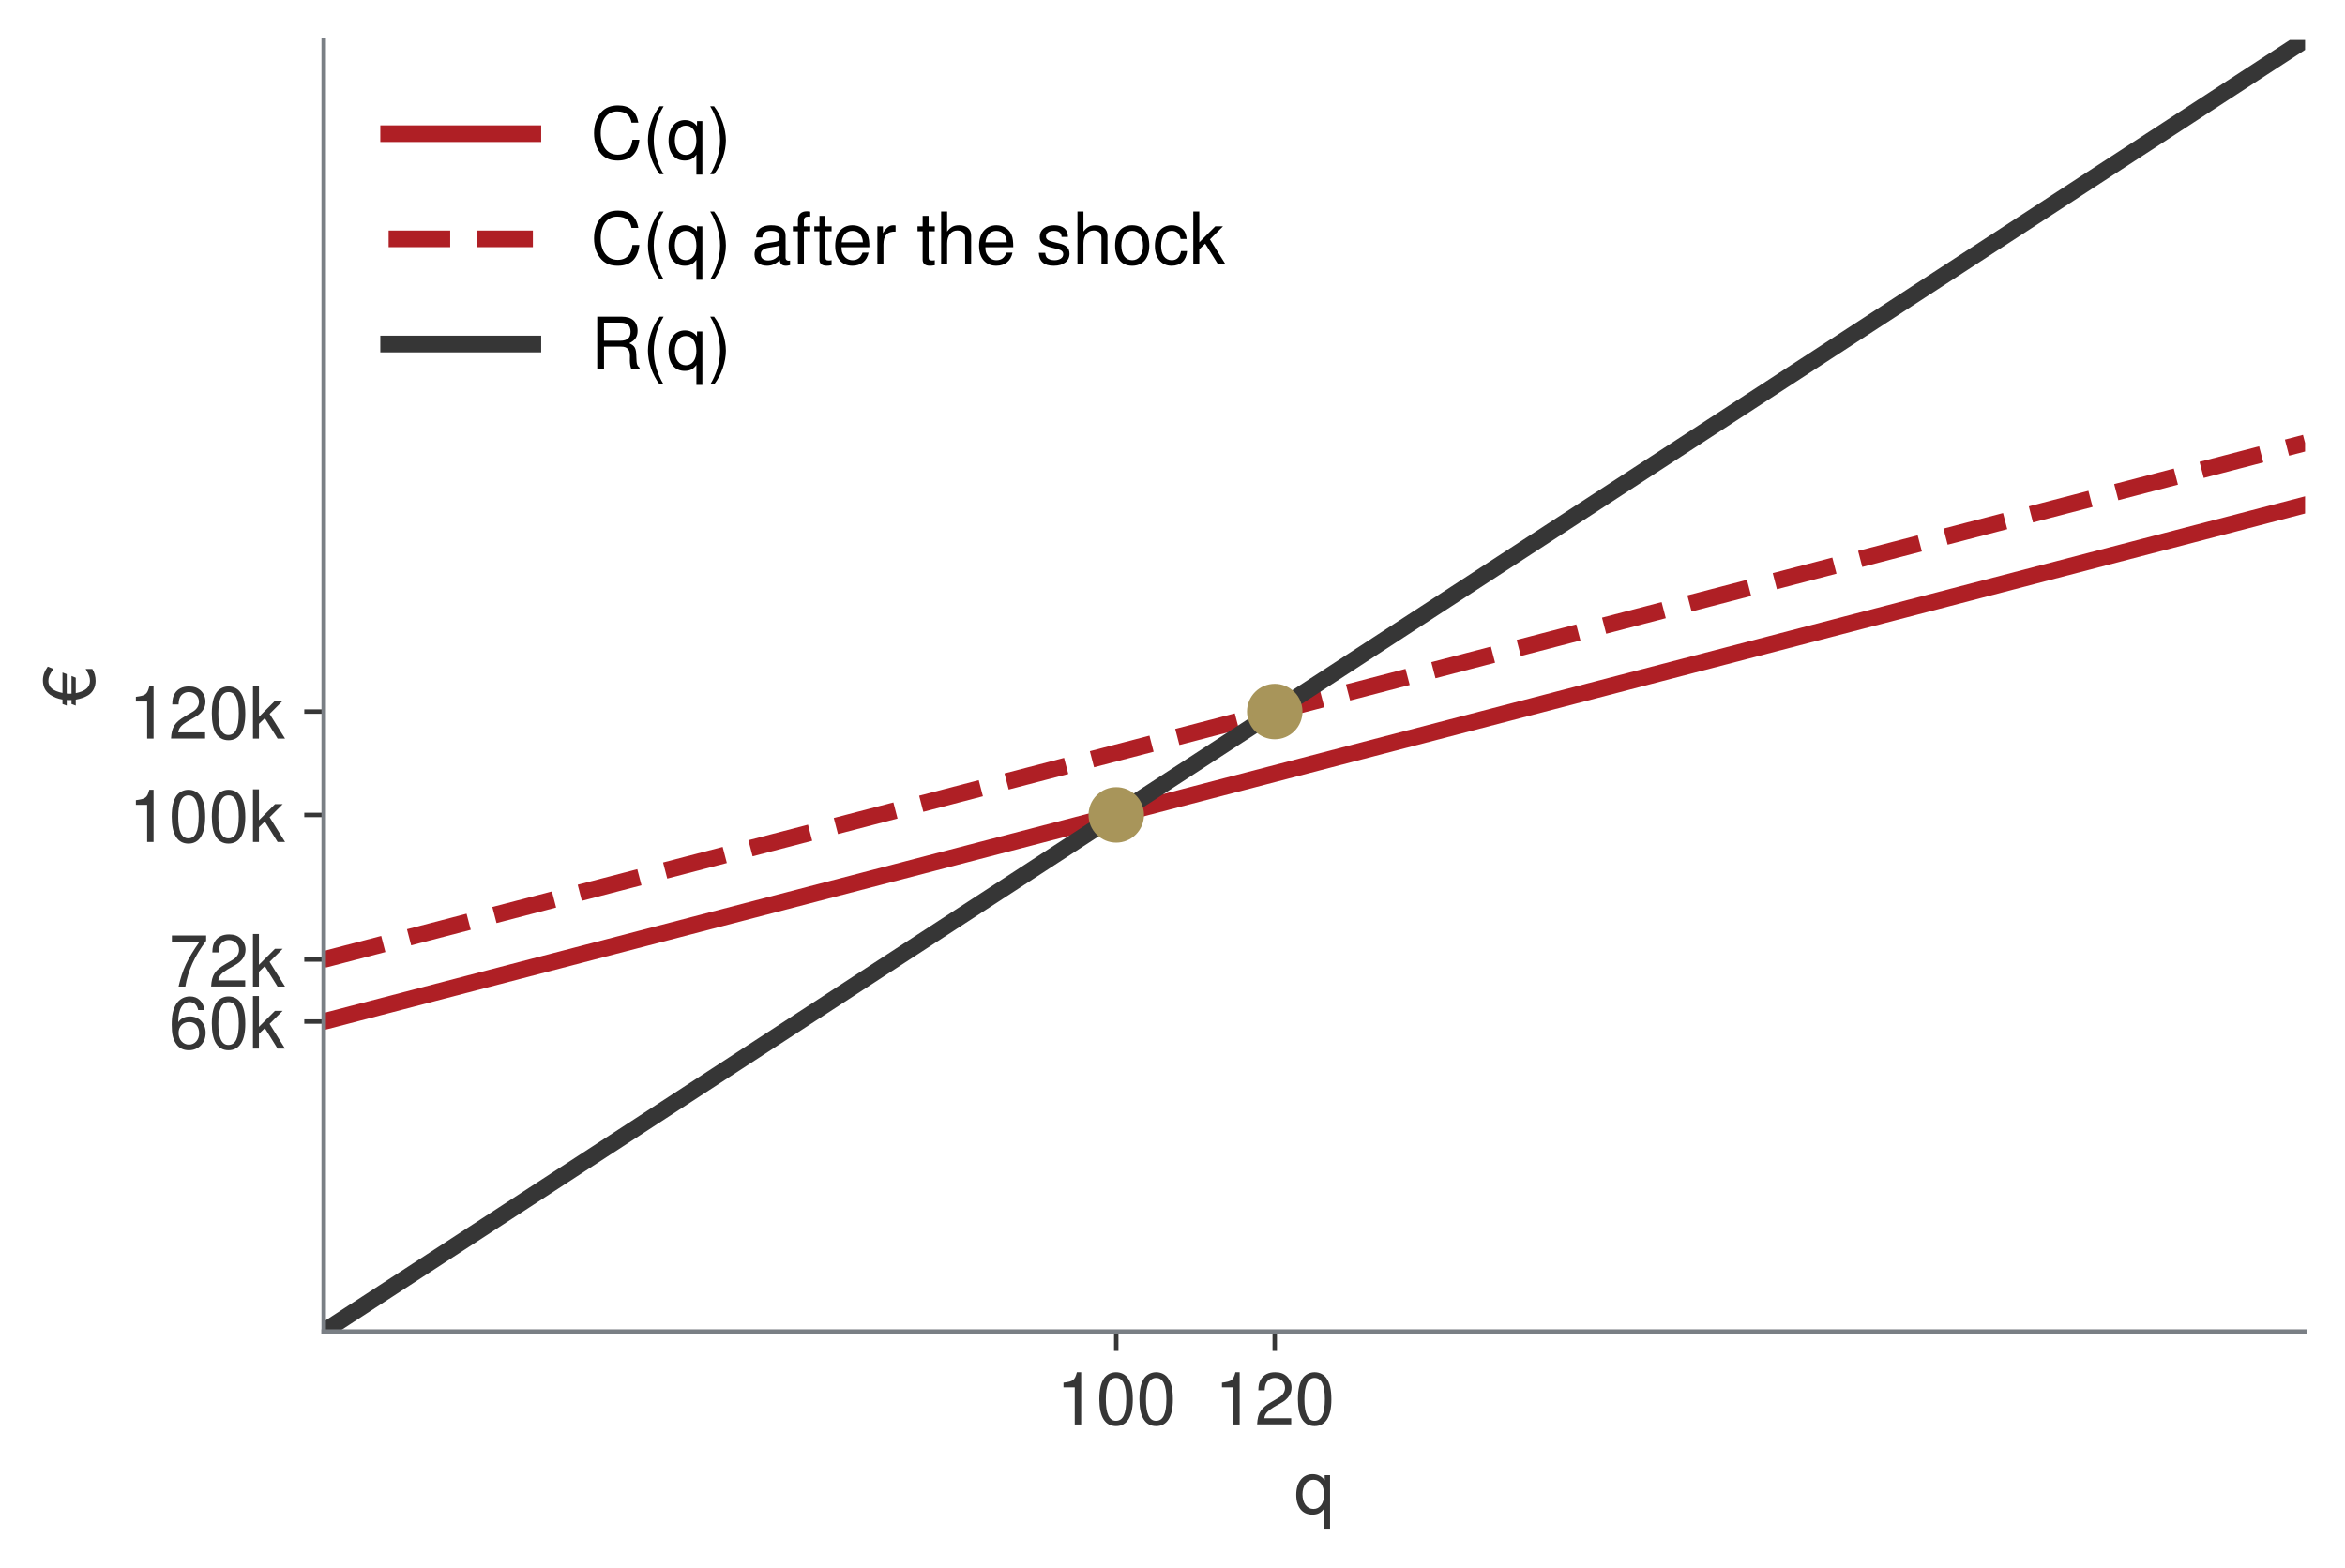
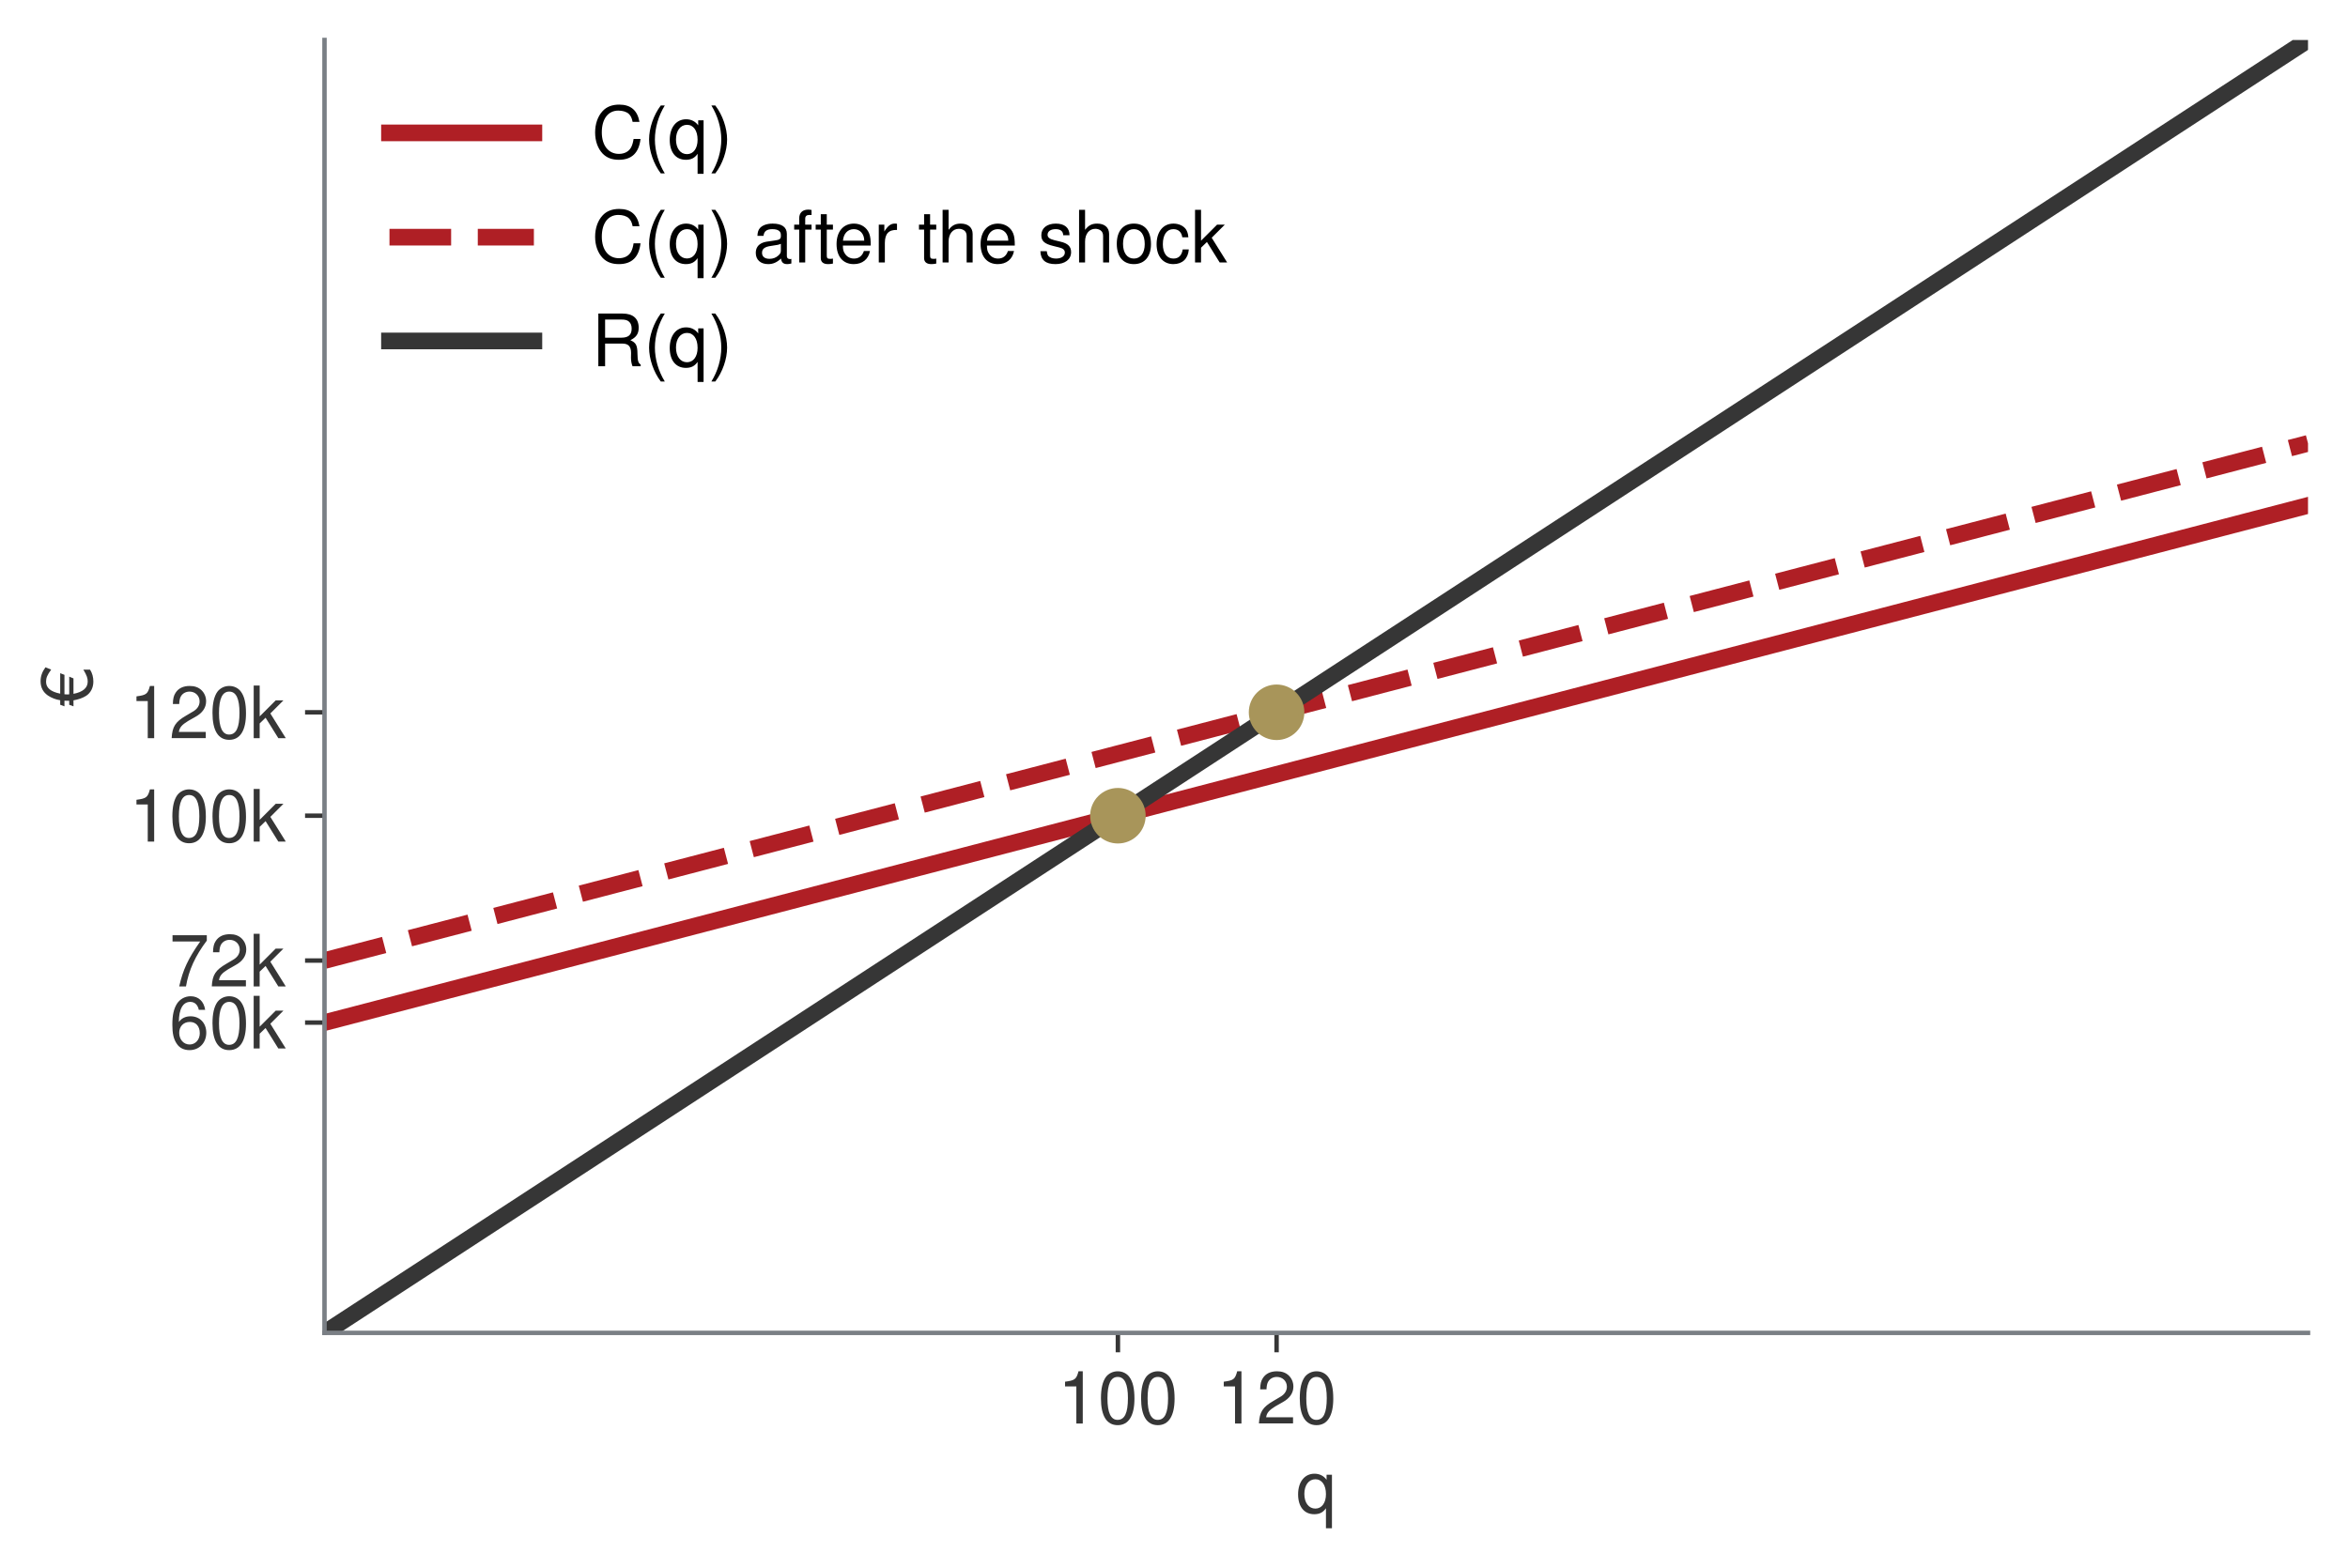
- <svg xmlns="http://www.w3.org/2000/svg" xmlns:xlink="http://www.w3.org/1999/xlink" width="422.667pt" height="282.667pt" viewBox="0 0 422.667 282.667" version="1.1">
+ <svg xmlns="http://www.w3.org/2000/svg" xmlns:xlink="http://www.w3.org/1999/xlink" width="422.743pt" height="282.318pt" viewBox="0 0 422.743 282.318" version="1.1">
  <defs>
    <style type="text/css">*{stroke-linejoin: round; stroke-linecap: butt}</style>
  </defs>
  <g id="figure_1">
    <g id="patch_1">
-       <path d="M 0 282.667  L 422.667 282.667  L 422.667 0  L 0 0  L 0 282.667  z " style="fill: none" />
+       <path d="M 0 282.318  L 422.743 282.318  L 422.743 0  L 0 0  L 0 282.318  z " style="fill: none" />
    </g>
    <g id="axes_1">
      <g id="patch_2">
-         <path d="M 58.347 240.048  L 415.467 240.048  L 415.467 7.2  L 58.347 7.2  L 58.347 240.048  z " style="fill: none" />
+         <path d="M 58.423 240.048  L 415.543 240.048  L 415.543 7.2  L 58.423 7.2  L 58.423 240.048  z " style="fill: none" />
      </g>
      <g id="matplotlib.axis_1">
        <g id="xtick_1">
          <g id="line2d_1">
            <defs>
-               <path id="mc80124609b" d="M 0 0  L 0 3.5  " style="stroke: #363636; stroke-width: 0.8" />
+               <path id="md5fcfcab3c" d="M 0 0  L 0 3.5  " style="stroke: #363636; stroke-width: 0.8" />
            </defs>
            <g>
-               <use xlink:href="#mc80124609b" x="201.195" y="240.048" style="fill: #363636; stroke: #363636; stroke-width: 0.8" />
+               <use xlink:href="#md5fcfcab3c" x="201.271" y="240.048" style="fill: #363636; stroke: #363636; stroke-width: 0.8" />
            </g>
          </g>
          <g id="text_1">
-             <text style="font-size: 13px; font-family: 'Source Sans 3', 'Source Sans Pro', 'Helvetica', 'Arial'; text-anchor: middle; fill: #363636" x="201.195" y="256.798" transform="rotate(-0 201.1946 256.798)">100</text>
+             <text style="font-size: 13px; font-family: 'Source Sans 3', 'Source Sans Pro', 'Helvetica', 'Arial'; text-anchor: middle; fill: #363636" x="201.271" y="256.373" transform="rotate(-0 201.2708 256.3735)">100</text>
          </g>
        </g>
        <g id="xtick_2">
          <g id="line2d_2">
            <g>
-               <use xlink:href="#mc80124609b" x="229.764" y="240.048" style="fill: #363636; stroke: #363636; stroke-width: 0.8" />
+               <use xlink:href="#md5fcfcab3c" x="229.84" y="240.048" style="fill: #363636; stroke: #363636; stroke-width: 0.8" />
            </g>
          </g>
          <g id="text_2">
-             <text style="font-size: 13px; font-family: 'Source Sans 3', 'Source Sans Pro', 'Helvetica', 'Arial'; text-anchor: middle; fill: #363636" x="229.764" y="256.798" transform="rotate(-0 229.7642 256.798)">120</text>
+             <text style="font-size: 13px; font-family: 'Source Sans 3', 'Source Sans Pro', 'Helvetica', 'Arial'; text-anchor: middle; fill: #363636" x="229.84" y="256.373" transform="rotate(-0 229.8404 256.3735)">120</text>
          </g>
        </g>
        <g id="text_3">
-           <text style="font-size: 13px; font-family: 'Source Sans 3', 'Source Sans Pro', 'Helvetica', 'Arial'; text-anchor: middle; fill: #363636" x="236.907" y="272.757" transform="rotate(-0 236.9066 272.757)">q</text>
+           <text style="font-size: 13px; font-family: 'Source Sans 3', 'Source Sans Pro', 'Helvetica', 'Arial'; text-anchor: middle; fill: #363636" x="236.983" y="272.409" transform="rotate(-0 236.9828 272.4086)">q</text>
        </g>
      </g>
      <g id="matplotlib.axis_2">
        <g id="ytick_1">
          <g id="line2d_3">
            <defs>
-               <path id="me38d9f556d" d="M 0 0  L -3.5 0  " style="stroke: #363636; stroke-width: 0.8" />
+               <path id="m3616419a89" d="M 0 0  L -3.5 0  " style="stroke: #363636; stroke-width: 0.8" />
            </defs>
            <g>
-               <use xlink:href="#me38d9f556d" x="58.347" y="184.164" style="fill: #363636; stroke: #363636; stroke-width: 0.8" />
+               <use xlink:href="#m3616419a89" x="58.423" y="184.164" style="fill: #363636; stroke: #363636; stroke-width: 0.8" />
            </g>
          </g>
          <g id="text_4">
-             <text style="font-size: 13px; font-family: 'Source Sans 3', 'Source Sans Pro', 'Helvetica', 'Arial'; text-anchor: end; fill: #363636" x="51.347" y="189.039" transform="rotate(-0 51.34664 189.0395)">60k</text>
+             <text style="font-size: 13px; font-family: 'Source Sans 3', 'Source Sans Pro', 'Helvetica', 'Arial'; text-anchor: end; fill: #363636" x="51.423" y="188.827" transform="rotate(-0 51.42281 188.8272)">60k</text>
          </g>
        </g>
        <g id="ytick_2">
          <g id="line2d_4">
            <g>
-               <use xlink:href="#me38d9f556d" x="58.347" y="172.988" style="fill: #363636; stroke: #363636; stroke-width: 0.8" />
+               <use xlink:href="#m3616419a89" x="58.423" y="172.988" style="fill: #363636; stroke: #363636; stroke-width: 0.8" />
            </g>
          </g>
          <g id="text_5">
-             <text style="font-size: 13px; font-family: 'Source Sans 3', 'Source Sans Pro', 'Helvetica', 'Arial'; text-anchor: end; fill: #363636" x="51.347" y="177.863" transform="rotate(-0 51.34664 177.8628)">72k</text>
+             <text style="font-size: 13px; font-family: 'Source Sans 3', 'Source Sans Pro', 'Helvetica', 'Arial'; text-anchor: end; fill: #363636" x="51.423" y="177.651" transform="rotate(-0 51.42281 177.6505)">72k</text>
          </g>
        </g>
        <g id="ytick_3">
          <g id="line2d_5">
            <g>
-               <use xlink:href="#me38d9f556d" x="58.347" y="146.909" style="fill: #363636; stroke: #363636; stroke-width: 0.8" />
+               <use xlink:href="#m3616419a89" x="58.423" y="146.909" style="fill: #363636; stroke: #363636; stroke-width: 0.8" />
            </g>
          </g>
          <g id="text_6">
-             <text style="font-size: 13px; font-family: 'Source Sans 3', 'Source Sans Pro', 'Helvetica', 'Arial'; text-anchor: end; fill: #363636" x="51.347" y="151.784" transform="rotate(-0 51.34664 151.7838)">100k</text>
+             <text style="font-size: 13px; font-family: 'Source Sans 3', 'Source Sans Pro', 'Helvetica', 'Arial'; text-anchor: end; fill: #363636" x="51.423" y="151.572" transform="rotate(-0 51.42281 151.5715)">100k</text>
          </g>
        </g>
        <g id="ytick_4">
          <g id="line2d_6">
            <g>
-               <use xlink:href="#me38d9f556d" x="58.347" y="128.281" style="fill: #363636; stroke: #363636; stroke-width: 0.8" />
+               <use xlink:href="#m3616419a89" x="58.423" y="128.281" style="fill: #363636; stroke: #363636; stroke-width: 0.8" />
            </g>
          </g>
          <g id="text_7">
-             <text style="font-size: 13px; font-family: 'Source Sans 3', 'Source Sans Pro', 'Helvetica', 'Arial'; text-anchor: end; fill: #363636" x="51.347" y="133.156" transform="rotate(-0 51.34664 133.156)">120k</text>
+             <text style="font-size: 13px; font-family: 'Source Sans 3', 'Source Sans Pro', 'Helvetica', 'Arial'; text-anchor: end; fill: #363636" x="51.423" y="132.944" transform="rotate(-0 51.42281 132.9437)">120k</text>
          </g>
        </g>
        <g id="text_8">
-           <text style="font-size: 13px; font-family: 'Source Sans 3', 'Source Sans Pro', 'Helvetica', 'Arial'; text-anchor: middle; fill: #363636" x="16.95" y="123.624" transform="rotate(-90 16.95 123.624)">€</text>
+           <text style="font-size: 13px; font-family: 'Source Sans 3', 'Source Sans Pro', 'Helvetica', 'Arial'; text-anchor: middle; fill: #363636" x="16.525" y="123.624" transform="rotate(-90 16.52547 123.624)">€</text>
        </g>
      </g>
      <g id="line2d_7">
-         <path d="M 58.347 184.164  L 415.467 91.025  " clip-path="url(#pc3a6de6cdd)" style="fill: none; stroke: #af1f25; stroke-width: 3; stroke-linecap: square" />
+         <path d="M 58.423 184.164  L 415.543 91.025  " clip-path="url(#pdbe103f517)" style="fill: none; stroke: #af1f25; stroke-width: 3; stroke-linecap: square" />
      </g>
      <g id="line2d_8">
-         <path d="M 58.347 172.988  L 415.467 79.849  " clip-path="url(#pc3a6de6cdd)" style="fill: none; stroke-dasharray: 11.1,4.8; stroke-dashoffset: 0; stroke: #af1f25; stroke-width: 3" />
+         <path d="M 58.423 172.988  L 415.543 79.849  " clip-path="url(#pdbe103f517)" style="fill: none; stroke-dasharray: 11.1,4.8; stroke-dashoffset: 0; stroke: #af1f25; stroke-width: 3" />
      </g>
      <g id="line2d_9">
-         <path d="M 58.347 240.048  L 415.467 7.2  " clip-path="url(#pc3a6de6cdd)" style="fill: none; stroke: #363636; stroke-width: 3; stroke-linecap: square" />
+         <path d="M 58.423 240.048  L 415.543 7.2  " clip-path="url(#pdbe103f517)" style="fill: none; stroke: #363636; stroke-width: 3; stroke-linecap: square" />
      </g>
      <g id="line2d_10">
        <defs>
-           <path id="mf78ec78b5e" d="M 0 4.5  C 1.193 4.5 2.338 4.026 3.182 3.182  C 4.026 2.338 4.5 1.193 4.5 0  C 4.5 -1.193 4.026 -2.338 3.182 -3.182  C 2.338 -4.026 1.193 -4.5 0 -4.5  C -1.193 -4.5 -2.338 -4.026 -3.182 -3.182  C -4.026 -2.338 -4.5 -1.193 -4.5 0  C -4.5 1.193 -4.026 2.338 -3.182 3.182  C -2.338 4.026 -1.193 4.5 0 4.5  z " style="stroke: #a8955a" />
+           <path id="m28800fb276" d="M 0 4.5  C 1.193 4.5 2.338 4.026 3.182 3.182  C 4.026 2.338 4.5 1.193 4.5 0  C 4.5 -1.193 4.026 -2.338 3.182 -3.182  C 2.338 -4.026 1.193 -4.5 0 -4.5  C -1.193 -4.5 -2.338 -4.026 -3.182 -3.182  C -4.026 -2.338 -4.5 -1.193 -4.5 0  C -4.5 1.193 -4.026 2.338 -3.182 3.182  C -2.338 4.026 -1.193 4.5 0 4.5  z " style="stroke: #a8955a" />
        </defs>
-         <g clip-path="url(#pc3a6de6cdd)">
-           <use xlink:href="#mf78ec78b5e" x="201.195" y="146.909" style="fill: #a8955a; stroke: #a8955a" />
-           <use xlink:href="#mf78ec78b5e" x="229.764" y="128.281" style="fill: #a8955a; stroke: #a8955a" />
+         <g clip-path="url(#pdbe103f517)">
+           <use xlink:href="#m28800fb276" x="201.271" y="146.909" style="fill: #a8955a; stroke: #a8955a" />
+           <use xlink:href="#m28800fb276" x="229.84" y="128.281" style="fill: #a8955a; stroke: #a8955a" />
        </g>
      </g>
      <g id="patch_3">
-         <path d="M 58.347 240.048  L 58.347 7.2  " style="fill: none; stroke: #7a7f85; stroke-width: 0.8; stroke-linejoin: miter; stroke-linecap: square" />
+         <path d="M 58.423 240.048  L 58.423 7.2  " style="fill: none; stroke: #7a7f85; stroke-width: 0.8; stroke-linejoin: miter; stroke-linecap: square" />
      </g>
      <g id="patch_4">
-         <path d="M 58.347 240.048  L 415.467 240.048  " style="fill: none; stroke: #7a7f85; stroke-width: 0.8; stroke-linejoin: miter; stroke-linecap: square" />
+         <path d="M 58.423 240.048  L 415.543 240.048  " style="fill: none; stroke: #7a7f85; stroke-width: 0.8; stroke-linejoin: miter; stroke-linecap: square" />
      </g>
      <g id="legend_1">
        <g id="line2d_11">
-           <path d="M 70.047 24.1  L 83.047 24.1  L 96.047 24.1  " style="fill: none; stroke: #af1f25; stroke-width: 3; stroke-linecap: square" />
+           <path d="M 70.123 23.929  L 83.123 23.929  L 96.123 23.929  " style="fill: none; stroke: #af1f25; stroke-width: 3; stroke-linecap: square" />
        </g>
        <g id="text_9">
-           <text style="font-size: 13px; font-family: 'Source Sans 3', 'Source Sans Pro', 'Helvetica', 'Arial'; text-anchor: start" x="106.447" y="28.65" transform="rotate(-0 106.4466 28.65)">C(q)</text>
+           <text style="font-size: 13px; font-family: 'Source Sans 3', 'Source Sans Pro', 'Helvetica', 'Arial'; text-anchor: start" x="106.523" y="28.479" transform="rotate(-0 106.5228 28.47938)">C(q)</text>
        </g>
        <g id="line2d_12">
-           <path d="M 70.047 43.06  L 83.047 43.06  L 96.047 43.06  " style="fill: none; stroke-dasharray: 11.1,4.8; stroke-dashoffset: 0; stroke: #af1f25; stroke-width: 3" />
+           <path d="M 70.123 42.718  L 83.123 42.718  L 96.123 42.718  " style="fill: none; stroke-dasharray: 11.1,4.8; stroke-dashoffset: 0; stroke: #af1f25; stroke-width: 3" />
        </g>
        <g id="text_10">
-           <text style="font-size: 13px; font-family: 'Source Sans 3', 'Source Sans Pro', 'Helvetica', 'Arial'; text-anchor: start" x="106.447" y="47.61" transform="rotate(-0 106.4466 47.60969)">C(q) after the shock</text>
+           <text style="font-size: 13px; font-family: 'Source Sans 3', 'Source Sans Pro', 'Helvetica', 'Arial'; text-anchor: start" x="106.523" y="47.268" transform="rotate(-0 106.5228 47.26844)">C(q) after the shock</text>
        </g>
        <g id="line2d_13">
-           <path d="M 70.047 62.019  L 83.047 62.019  L 96.047 62.019  " style="fill: none; stroke: #363636; stroke-width: 3; stroke-linecap: square" />
+           <path d="M 70.123 61.406  L 83.123 61.406  L 96.123 61.406  " style="fill: none; stroke: #363636; stroke-width: 3; stroke-linecap: square" />
        </g>
        <g id="text_11">
-           <text style="font-size: 13px; font-family: 'Source Sans 3', 'Source Sans Pro', 'Helvetica', 'Arial'; text-anchor: start" x="106.447" y="66.569" transform="rotate(-0 106.4466 66.56937)">R(q)</text>
+           <text style="font-size: 13px; font-family: 'Source Sans 3', 'Source Sans Pro', 'Helvetica', 'Arial'; text-anchor: start" x="106.523" y="65.956" transform="rotate(-0 106.5228 65.95594)">R(q)</text>
        </g>
      </g>
    </g>
  </g>
  <defs>
-     <clipPath id="pc3a6de6cdd">
-       <rect x="58.347" y="7.2" width="357.12" height="232.848" />
+     <clipPath id="pdbe103f517">
+       <rect x="58.423" y="7.2" width="357.12" height="232.848" />
    </clipPath>
  </defs>
</svg>
